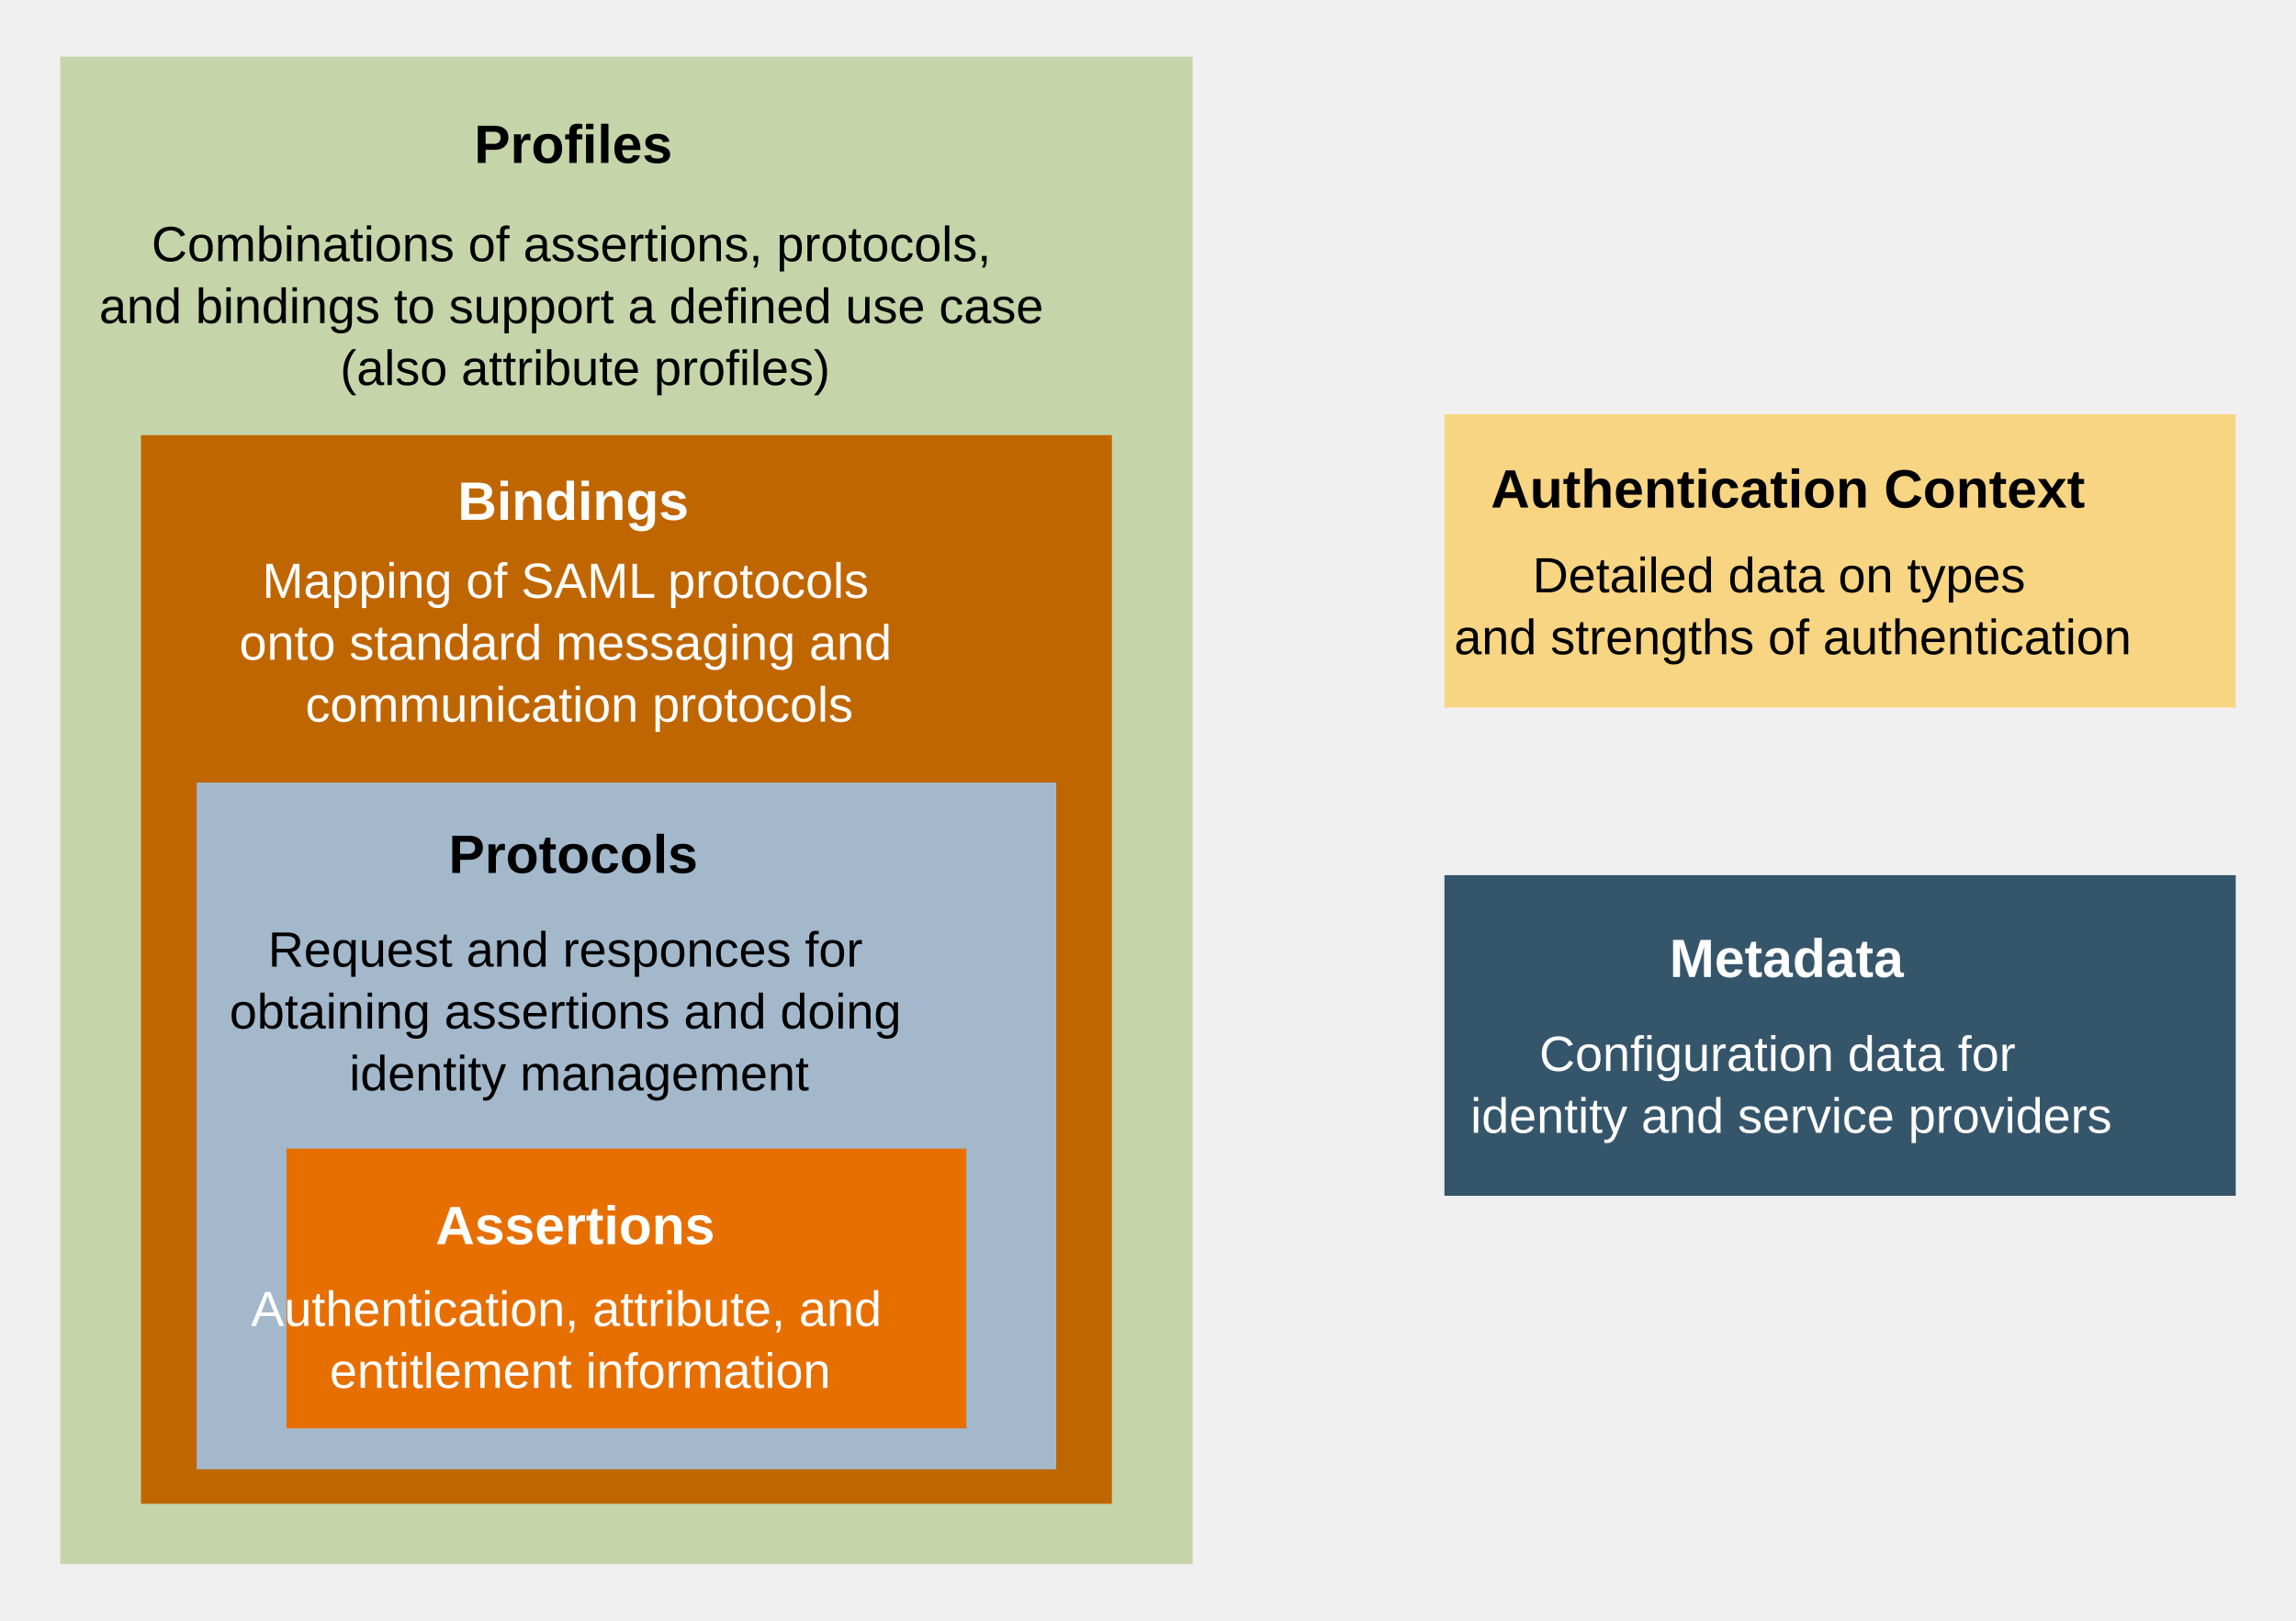
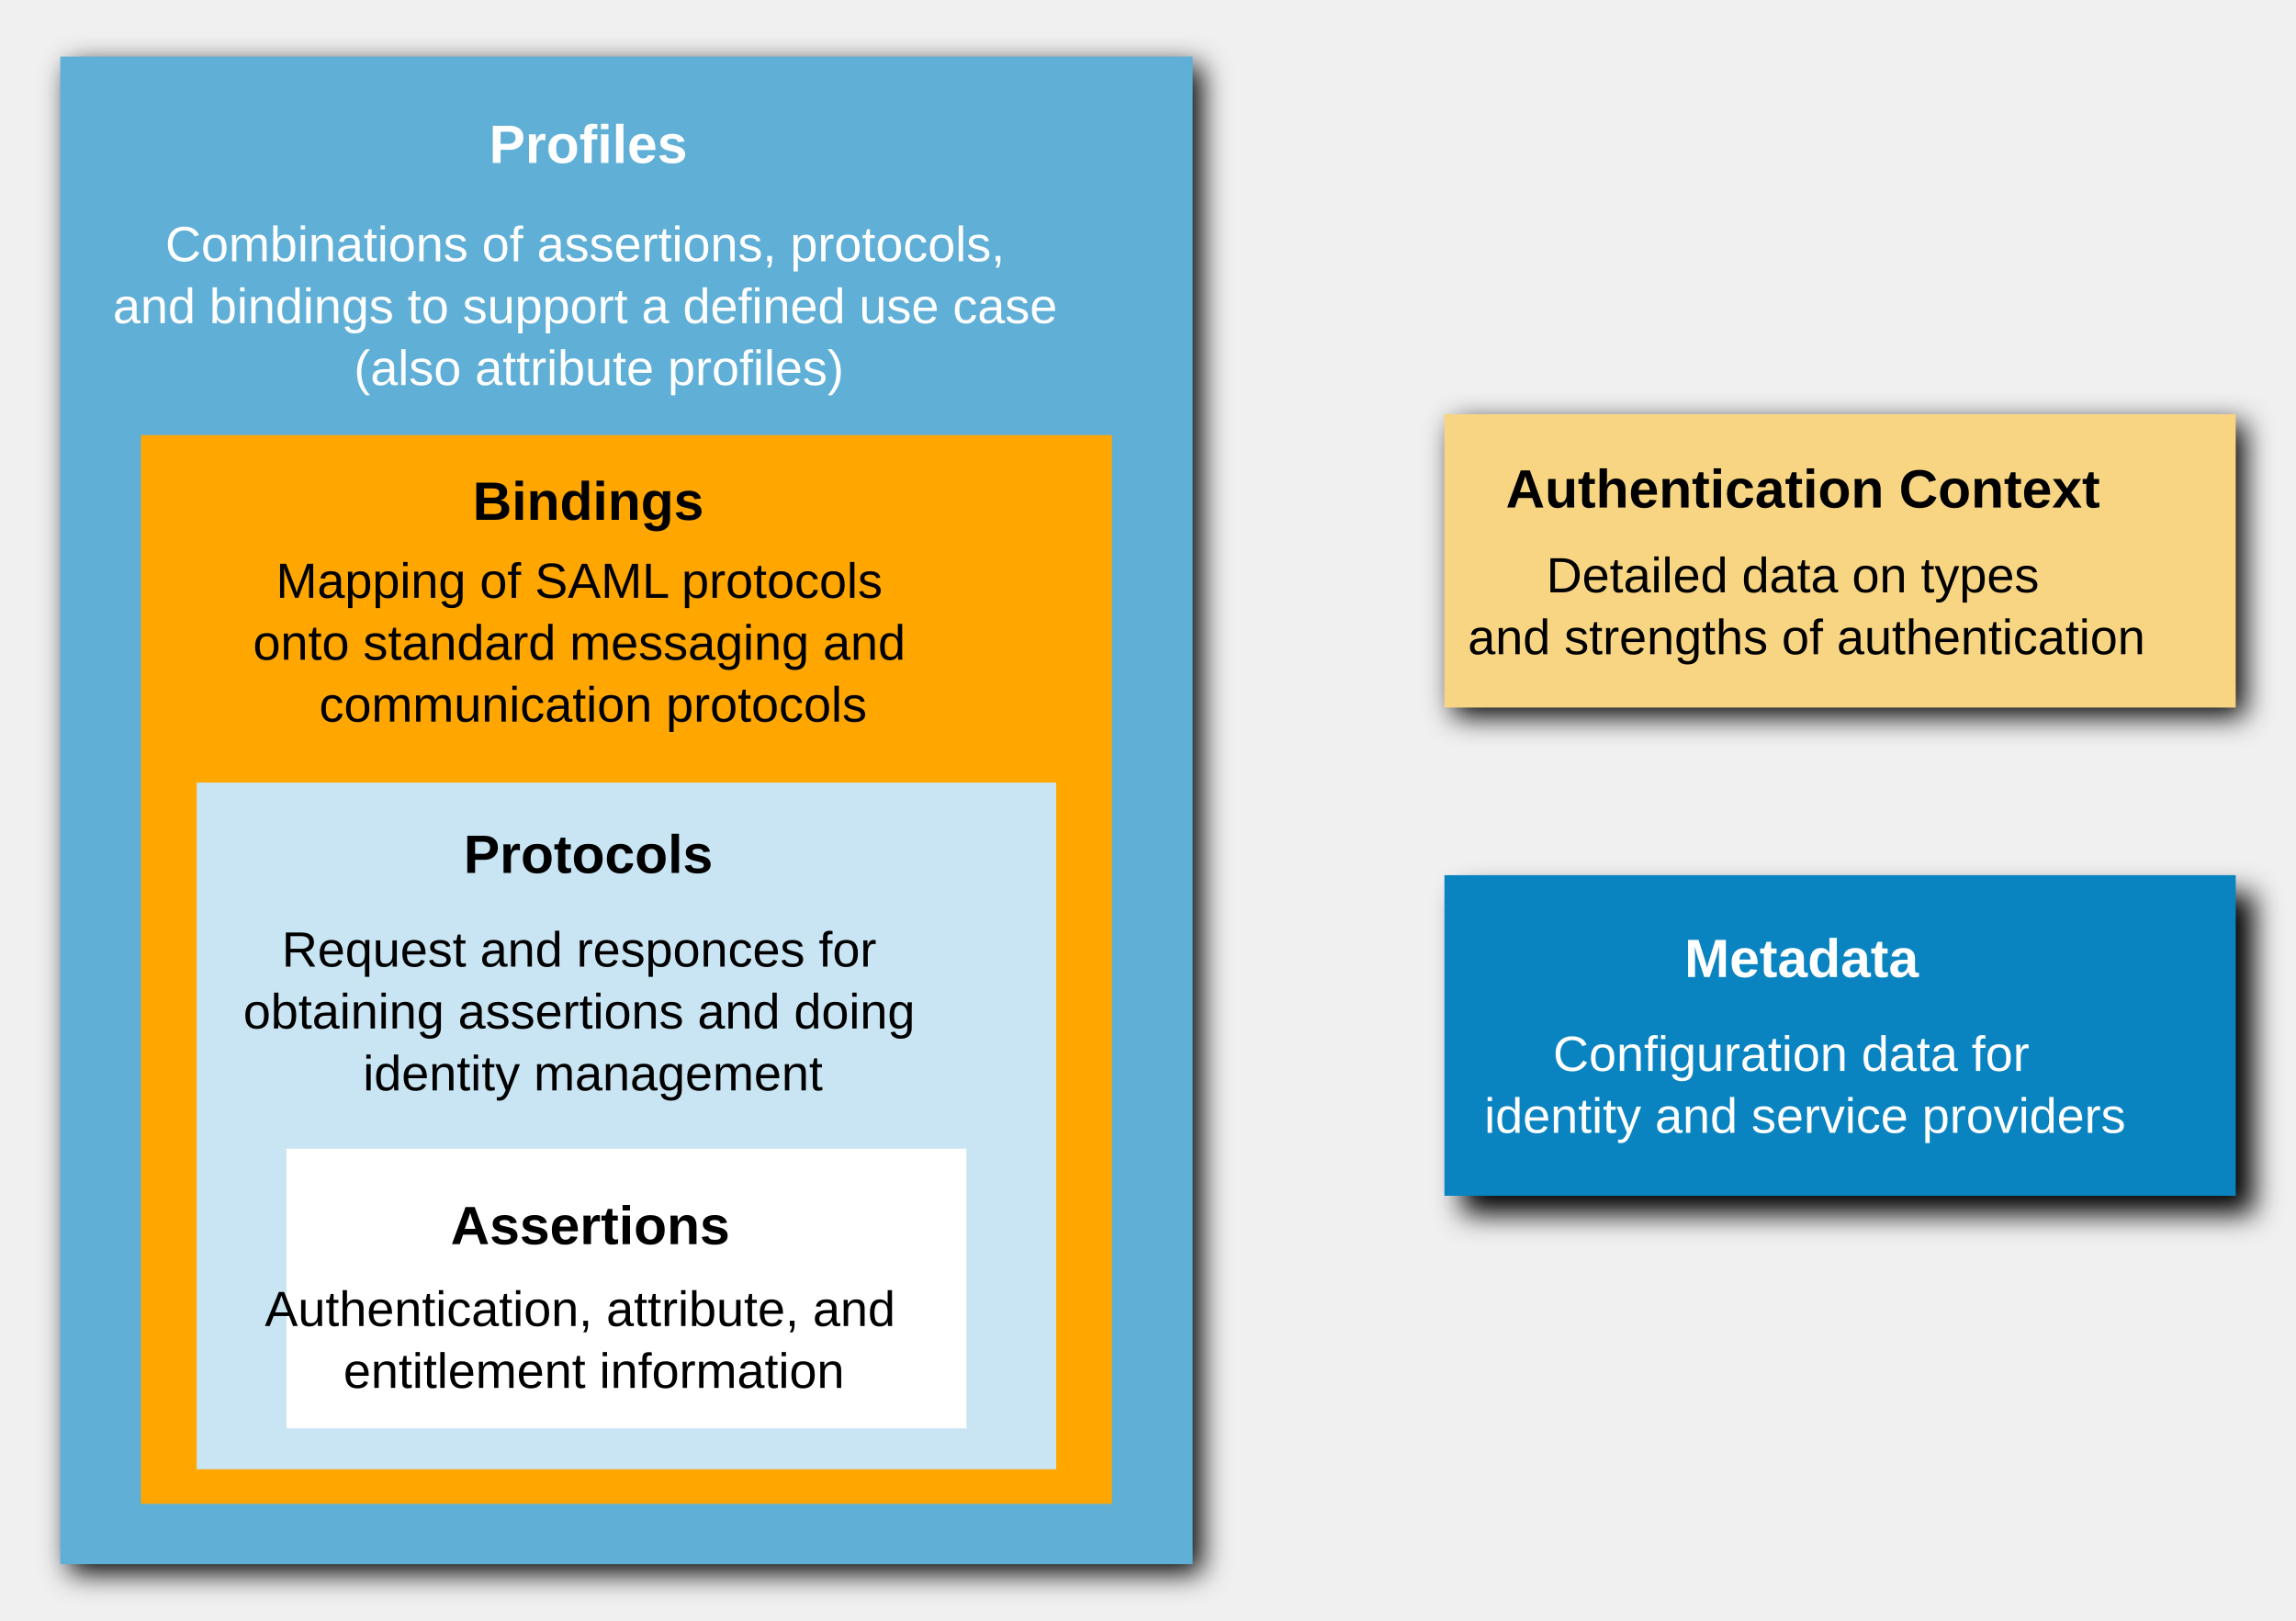
<svg xmlns="http://www.w3.org/2000/svg" width="510" height="360" id="svg2" version="1.1">
  <defs id="defs4">
-     </defs>
+     <filter id="filter10351" color-interpolation-filters="sRGB">
+       <feGaussianBlur id="feGaussianBlur10353" stdDeviation="3" />
+     </filter>
+     <filter id="filter10357" color-interpolation-filters="sRGB">
+       <feGaussianBlur id="feGaussianBlur10359" stdDeviation="3" />
+     </filter>
+     <filter id="filter10363" color-interpolation-filters="sRGB">
+       <feGaussianBlur id="feGaussianBlur10365" stdDeviation="3" />
+     </filter>
+   </defs>
  <g id="layer1" transform="translate(0,-692.3623)">
-     <g id="g3877" transform="translate(16.41721,294.5191)">
-       <rect y="410.41" x="-3.03" height="334.866" width="251.528" id="rect2911" style="fill:#c5d5a9;fill-opacity:1;fill-rule:evenodd;stroke:#000000;stroke-width:0;stroke-linejoin:miter;stroke-miterlimit:4;stroke-opacity:1;stroke-dasharray:none;stroke-dashoffset:0" />
-       <text id="text2820" y="455.867" x="124.249" style="font-size:11px;font-style:normal;font-variant:normal;font-weight:normal;font-stretch:normal;text-align:center;text-anchor:middle;fill:#000000;fill-opacity:1;stroke:none;font-family:Arial;-inkscape-font-specification:Arial" xml:space="preserve">
-         <tspan y="455.867" x="124.249" id="tspan2822">Combinations of assertions, protocols,</tspan>
-         <tspan id="tspan2824" y="469.617" x="124.249">and bindings to support a defined use case</tspan>
-         <tspan id="tspan2826" y="483.367" x="124.249">(also attribute profiles)</tspan>
-       </text>
-       <rect y="494.484" x="14.9" height="237.386" width="215.668" id="rect2913" style="fill:#c06600;fill-opacity:1;fill-rule:evenodd;stroke:#000000;stroke-width:0;stroke-linejoin:miter;stroke-miterlimit:4;stroke-opacity:1;stroke-dasharray:none;stroke-dashoffset:0" />
-       <text id="text2828" y="513.304" x="122.587" style="font-size:12px;font-style:normal;font-variant:normal;font-weight:bold;font-stretch:normal;text-align:center;text-anchor:middle;fill:#ffffff;fill-opacity:1;stroke:none;font-family:Arial;-inkscape-font-specification:Bitstream Vera Sans Bold" xml:space="preserve">
-         <tspan id="tspan2832" y="513.304" x="122.587">Bindings</tspan>
-       </text>
-       <text id="text2836" y="530.639" x="122.951" style="font-size:11px;font-style:normal;font-variant:normal;font-weight:normal;font-stretch:normal;text-align:center;text-anchor:middle;fill:#ffffff;fill-opacity:1;stroke:none;font-family:Arial;-inkscape-font-specification:Arial" xml:space="preserve">
-         <tspan y="530.639" x="122.951" id="tspan2838">Mapping of SAML protocols</tspan>
-         <tspan id="tspan2840" y="544.389" x="122.951">onto standard messaging and</tspan>
-         <tspan id="tspan2842" y="558.139" x="122.951">communication protocols</tspan>
-       </text>
-       <rect y="571.669" x="27.274" height="152.533" width="190.919" id="rect2919" style="fill:#a3b8cb;fill-opacity:1;fill-rule:evenodd;stroke:#000000;stroke-width:0;stroke-linejoin:miter;stroke-miterlimit:4;stroke-opacity:1;stroke-dasharray:none;stroke-dashoffset:0" />
-       <text id="text2865" y="591.733" x="122.59" style="font-size:12px;font-style:normal;font-variant:normal;font-weight:bold;font-stretch:normal;text-align:center;text-anchor:middle;fill:#000000;fill-opacity:1;stroke:none;font-family:Arial;-inkscape-font-specification:Bitstream Vera Sans Bold" xml:space="preserve">
-         <tspan y="591.733" x="122.59" id="tspan2867">Protocols</tspan>
-       </text>
-       <text id="text2869" y="612.542" x="122.922" style="font-size:11px;font-style:normal;font-variant:normal;font-weight:normal;font-stretch:normal;text-align:center;text-anchor:middle;fill:#000000;fill-opacity:1;stroke:none;font-family:Arial;-inkscape-font-specification:Arial" xml:space="preserve">
-         <tspan y="612.542" x="122.922" id="tspan2871">Request and responces for</tspan>
-         <tspan id="tspan2873" y="626.292" x="122.922">obtaining assertions and doing</tspan>
-         <tspan id="tspan2875" y="640.042" x="122.922">identity management</tspan>
-       </text>
-       <rect y="652.986" x="47.225" height="62.124" width="151.018" id="rect2921" style="fill:#e76f00;fill-opacity:1;fill-rule:evenodd;stroke:#000000;stroke-width:0;stroke-linejoin:miter;stroke-miterlimit:4;stroke-opacity:1;stroke-dasharray:none;stroke-dashoffset:0" />
-       <text id="text2877" y="674.2" x="123.026" style="font-size:12px;font-style:normal;font-variant:normal;font-weight:bold;font-stretch:normal;text-align:center;text-anchor:middle;fill:#ffffff;fill-opacity:1;stroke:none;font-family:Arial;-inkscape-font-specification:Bitstream Vera Sans Bold" xml:space="preserve">
-         <tspan y="674.2" x="123.026" id="tspan2879">Assertions</tspan>
-       </text>
-       <text id="text2881" y="692.382" x="123.142" style="font-size:11px;font-style:normal;font-variant:normal;font-weight:normal;font-stretch:normal;text-align:center;text-anchor:middle;fill:#ffffff;fill-opacity:1;stroke:none;font-family:Arial;-inkscape-font-specification:Arial" xml:space="preserve">
-         <tspan y="692.382" x="123.142" id="tspan2883">Authentication, attribute, and</tspan>
-         <tspan id="tspan2885" y="706.132" x="123.142">entitlement information</tspan>
-       </text>
-       <rect y="489.852" x="304.429" height="65.155" width="175.767" id="rect2915" style="fill:#f8d583;fill-opacity:1;fill-rule:evenodd;stroke:#000000;stroke-width:0;stroke-linejoin:miter;stroke-miterlimit:4;stroke-opacity:1;stroke-dasharray:none;stroke-dashoffset:0" />
-       <text id="text2887" y="510.578" x="392.391" style="font-size:12px;font-style:normal;font-variant:normal;font-weight:bold;font-stretch:normal;text-align:center;text-anchor:middle;fill:#000000;fill-opacity:1;stroke:none;font-family:Arial;-inkscape-font-specification:Bitstream Vera Sans Bold" xml:space="preserve">
-         <tspan y="510.578" x="392.391" id="tspan2889">Authentication Context</tspan>
-       </text>
-       <text id="text2891" y="529.408" x="392.495" style="font-size:11px;font-style:normal;font-variant:normal;font-weight:normal;font-stretch:normal;text-align:center;text-anchor:middle;fill:#000000;fill-opacity:1;stroke:none;font-family:Arial;-inkscape-font-specification:Arial" xml:space="preserve">
-         <tspan y="529.408" x="392.495" id="tspan2893">Detailed data on types</tspan>
-         <tspan id="tspan2895" y="543.158" x="392.495">and strengths of authentication</tspan>
-       </text>
-       <rect y="592.238" x="304.429" height="71.216" width="175.767" id="rect2917" style="fill:#35556b;fill-opacity:1;fill-rule:evenodd;stroke:#000000;stroke-width:0;stroke-linejoin:miter;stroke-miterlimit:4;stroke-opacity:1;stroke-dasharray:none;stroke-dashoffset:0" />
-       <text id="text2897" y="614.865" x="392.093" style="font-size:12px;font-style:normal;font-variant:normal;font-weight:bold;font-stretch:normal;text-align:center;text-anchor:middle;fill:#ffffff;fill-opacity:1;stroke:none;font-family:Arial;-inkscape-font-specification:Bitstream Vera Sans Bold" xml:space="preserve">
-         <tspan y="614.865" x="392.093" id="tspan2899">Metadata</tspan>
-       </text>
-       <text id="text2901" y="635.715" x="392.159" style="font-size:11px;font-style:normal;font-variant:normal;font-weight:normal;font-stretch:normal;text-align:center;text-anchor:middle;fill:#ffffff;fill-opacity:1;stroke:none;font-family:Arial;-inkscape-font-specification:Arial" xml:space="preserve">
-         <tspan id="tspan2905" y="635.715" x="392.159">Configuration data for</tspan>
-         <tspan id="tspan2909" y="649.465" x="392.159">identity and service providers</tspan>
-       </text>
-       <text id="text3873" y="434.027" x="122.59" style="font-size:12px;font-style:normal;font-variant:normal;font-weight:bold;font-stretch:normal;text-align:center;text-anchor:middle;fill:#000000;fill-opacity:1;stroke:none;font-family:Arial;-inkscape-font-specification:Bitstream Vera Sans Bold" xml:space="preserve">
-         <tspan y="434.027" x="122.59" id="tspan3875">Profiles</tspan>
-       </text>
-     </g>
+     <rect y="890.757" x="324.846" height="71.216" width="175.767" id="rect10361" style="fill:#000000;fill-opacity:1;fill-rule:evenodd;stroke:#000000;stroke-width:0;stroke-linejoin:miter;stroke-miterlimit:4;stroke-opacity:1;stroke-dasharray:none;stroke-dashoffset:0;filter:url(#filter10363)" />
+     <rect y="786.371" x="322.846" height="65.155" width="175.767" id="rect10355" style="fill:#000000;fill-opacity:1;fill-rule:evenodd;stroke:#000000;stroke-width:0;stroke-linejoin:miter;stroke-miterlimit:4;stroke-opacity:1;stroke-dasharray:none;stroke-dashoffset:0;filter:url(#filter10357)" />
+     <rect y="706.929" x="15.387" height="334.866" width="251.528" id="rect10349" style="fill:#000000;fill-opacity:1;fill-rule:evenodd;stroke:#000000;stroke-width:0;stroke-linejoin:miter;stroke-miterlimit:4;stroke-opacity:1;stroke-dasharray:none;stroke-dashoffset:0;filter:url(#filter10351)" />
+     <rect style="fill:#60afd7;fill-opacity:1;fill-rule:evenodd;stroke:#000000;stroke-width:0;stroke-linejoin:miter;stroke-miterlimit:4;stroke-opacity:1;stroke-dasharray:none;stroke-dashoffset:0" id="rect2911" width="251.528" height="334.866" x="13.387" y="704.929" />
+     <text xml:space="preserve" style="font-size:11px;font-style:normal;font-variant:normal;font-weight:normal;font-stretch:normal;text-align:center;text-anchor:middle;fill:#ffffff;fill-opacity:1;stroke:none;font-family:Arial;-inkscape-font-specification:Arial" x="140.666" y="750.386" id="text2820">
+       <tspan id="tspan2822" x="140.666" y="750.386">Combinations of assertions, protocols,</tspan>
+       <tspan x="140.666" y="764.136" id="tspan2824">and bindings to support a defined use case</tspan>
+       <tspan x="140.666" y="777.886" id="tspan2826">(also attribute profiles)</tspan>
+     </text>
+     <rect style="fill:#ffa601;fill-opacity:1;fill-rule:evenodd;stroke:#000000;stroke-width:0;stroke-linejoin:miter;stroke-miterlimit:4;stroke-opacity:1;stroke-dasharray:none;stroke-dashoffset:0" id="rect2913" width="215.668" height="237.386" x="31.317" y="789.003" />
+     <text xml:space="preserve" style="font-size:12px;font-style:normal;font-variant:normal;font-weight:bold;font-stretch:normal;text-align:center;text-anchor:middle;fill:#000000;fill-opacity:1;stroke:none;font-family:Arial;-inkscape-font-specification:Bitstream Vera Sans Bold" x="139.004" y="807.823" id="text2828">
+       <tspan x="139.004" y="807.823" id="tspan2832">Bindings</tspan>
+     </text>
+     <text xml:space="preserve" style="font-size:11px;font-style:normal;font-variant:normal;font-weight:normal;font-stretch:normal;text-align:center;text-anchor:middle;fill:#000000;fill-opacity:1;stroke:none;font-family:Arial;-inkscape-font-specification:Arial" x="139.368" y="825.158" id="text2836">
+       <tspan id="tspan2838" x="139.368" y="825.158">Mapping of SAML protocols</tspan>
+       <tspan x="139.368" y="838.908" id="tspan2840">onto standard messaging and</tspan>
+       <tspan x="139.368" y="852.658" id="tspan2842">communication protocols</tspan>
+     </text>
+     <rect style="fill:#c9e4f2;fill-opacity:1;fill-rule:evenodd;stroke:#000000;stroke-width:0;stroke-linejoin:miter;stroke-miterlimit:4;stroke-opacity:1;stroke-dasharray:none;stroke-dashoffset:0" id="rect2919" width="190.919" height="152.533" x="43.691" y="866.188" />
+     <text xml:space="preserve" style="font-size:12px;font-style:normal;font-variant:normal;font-weight:bold;font-stretch:normal;text-align:center;text-anchor:middle;fill:#000000;fill-opacity:1;stroke:none;font-family:Arial;-inkscape-font-specification:Bitstream Vera Sans Bold" x="139.007" y="886.252" id="text2865">
+       <tspan id="tspan2867" x="139.007" y="886.252">Protocols</tspan>
+     </text>
+     <text xml:space="preserve" style="font-size:11px;font-style:normal;font-variant:normal;font-weight:normal;font-stretch:normal;text-align:center;text-anchor:middle;fill:#000000;fill-opacity:1;stroke:none;font-family:Arial;-inkscape-font-specification:Arial" x="139.339" y="907.061" id="text2869">
+       <tspan id="tspan2871" x="139.339" y="907.061">Request and responces for</tspan>
+       <tspan x="139.339" y="920.811" id="tspan2873">obtaining assertions and doing</tspan>
+       <tspan x="139.339" y="934.561" id="tspan2875">identity management</tspan>
+     </text>
+     <rect style="fill:#ffffff;fill-opacity:1;fill-rule:evenodd;stroke:#000000;stroke-width:0;stroke-linejoin:miter;stroke-miterlimit:4;stroke-opacity:1;stroke-dasharray:none;stroke-dashoffset:0" id="rect2921" width="151.018" height="62.124" x="63.642" y="947.506" />
+     <text xml:space="preserve" style="font-size:12px;font-style:normal;font-variant:normal;font-weight:bold;font-stretch:normal;text-align:center;text-anchor:middle;fill:#000000;fill-opacity:1;stroke:none;font-family:Arial;-inkscape-font-specification:Bitstream Vera Sans Bold" x="139.444" y="968.719" id="text2877">
+       <tspan id="tspan2879" x="139.444" y="968.719">Assertions</tspan>
+     </text>
+     <text xml:space="preserve" style="font-size:11px;font-style:normal;font-variant:normal;font-weight:normal;font-stretch:normal;text-align:center;text-anchor:middle;fill:#000000;fill-opacity:1;stroke:none;font-family:Arial;-inkscape-font-specification:Arial" x="139.559" y="986.901" id="text2881">
+       <tspan id="tspan2883" x="139.559" y="986.901">Authentication, attribute, and</tspan>
+       <tspan x="139.559" y="1000.652" id="tspan2885">entitlement information</tspan>
+     </text>
+     <rect style="fill:#f8d583;fill-opacity:1;fill-rule:evenodd;stroke:#000000;stroke-width:0;stroke-linejoin:miter;stroke-miterlimit:4;stroke-opacity:1;stroke-dasharray:none;stroke-dashoffset:0" id="rect2915" width="175.767" height="65.155" x="320.846" y="784.371" />
+     <text xml:space="preserve" style="font-size:12px;font-style:normal;font-variant:normal;font-weight:bold;font-stretch:normal;text-align:center;text-anchor:middle;fill:#000000;fill-opacity:1;stroke:none;font-family:Arial;-inkscape-font-specification:Bitstream Vera Sans Bold" x="408.809" y="805.097" id="text2887">
+       <tspan id="tspan2889" x="408.809" y="805.097">Authentication Context</tspan>
+     </text>
+     <text xml:space="preserve" style="font-size:11px;font-style:normal;font-variant:normal;font-weight:normal;font-stretch:normal;text-align:center;text-anchor:middle;fill:#000000;fill-opacity:1;stroke:none;font-family:Arial;-inkscape-font-specification:Arial" x="408.912" y="823.927" id="text2891">
+       <tspan id="tspan2893" x="408.912" y="823.927">Detailed data on types</tspan>
+       <tspan x="408.912" y="837.677" id="tspan2895">and strengths of authentication</tspan>
+     </text>
+     <rect style="fill:#0a84c1;fill-opacity:1;fill-rule:evenodd;stroke:#000000;stroke-width:0;stroke-linejoin:miter;stroke-miterlimit:4;stroke-opacity:1;stroke-dasharray:none;stroke-dashoffset:0" id="rect2917" width="175.767" height="71.216" x="320.846" y="886.757" />
+     <text xml:space="preserve" style="font-size:12px;font-style:normal;font-variant:normal;font-weight:bold;font-stretch:normal;text-align:center;text-anchor:middle;fill:#ffffff;fill-opacity:1;stroke:none;font-family:Arial;-inkscape-font-specification:Bitstream Vera Sans Bold" x="408.51" y="909.384" id="text2897">
+       <tspan id="tspan2899" x="408.51" y="909.384">Metadata</tspan>
+     </text>
+     <text xml:space="preserve" style="font-size:11px;font-style:normal;font-variant:normal;font-weight:normal;font-stretch:normal;text-align:center;text-anchor:middle;fill:#ffffff;fill-opacity:1;stroke:none;font-family:Arial;-inkscape-font-specification:Arial" x="408.577" y="930.234" id="text2901">
+       <tspan x="408.577" y="930.234" id="tspan2905">Configuration data for</tspan>
+       <tspan x="408.577" y="943.984" id="tspan2909">identity and service providers</tspan>
+     </text>
+     <text xml:space="preserve" style="font-size:12px;font-style:normal;font-variant:normal;font-weight:bold;font-stretch:normal;text-align:center;text-anchor:middle;fill:#ffffff;fill-opacity:1;stroke:none;font-family:Arial;-inkscape-font-specification:Bitstream Vera Sans Bold" x="139.007" y="728.546" id="text3873">
+       <tspan id="tspan3875" x="139.007" y="728.546">Profiles</tspan>
+     </text>
  </g>
</svg>
